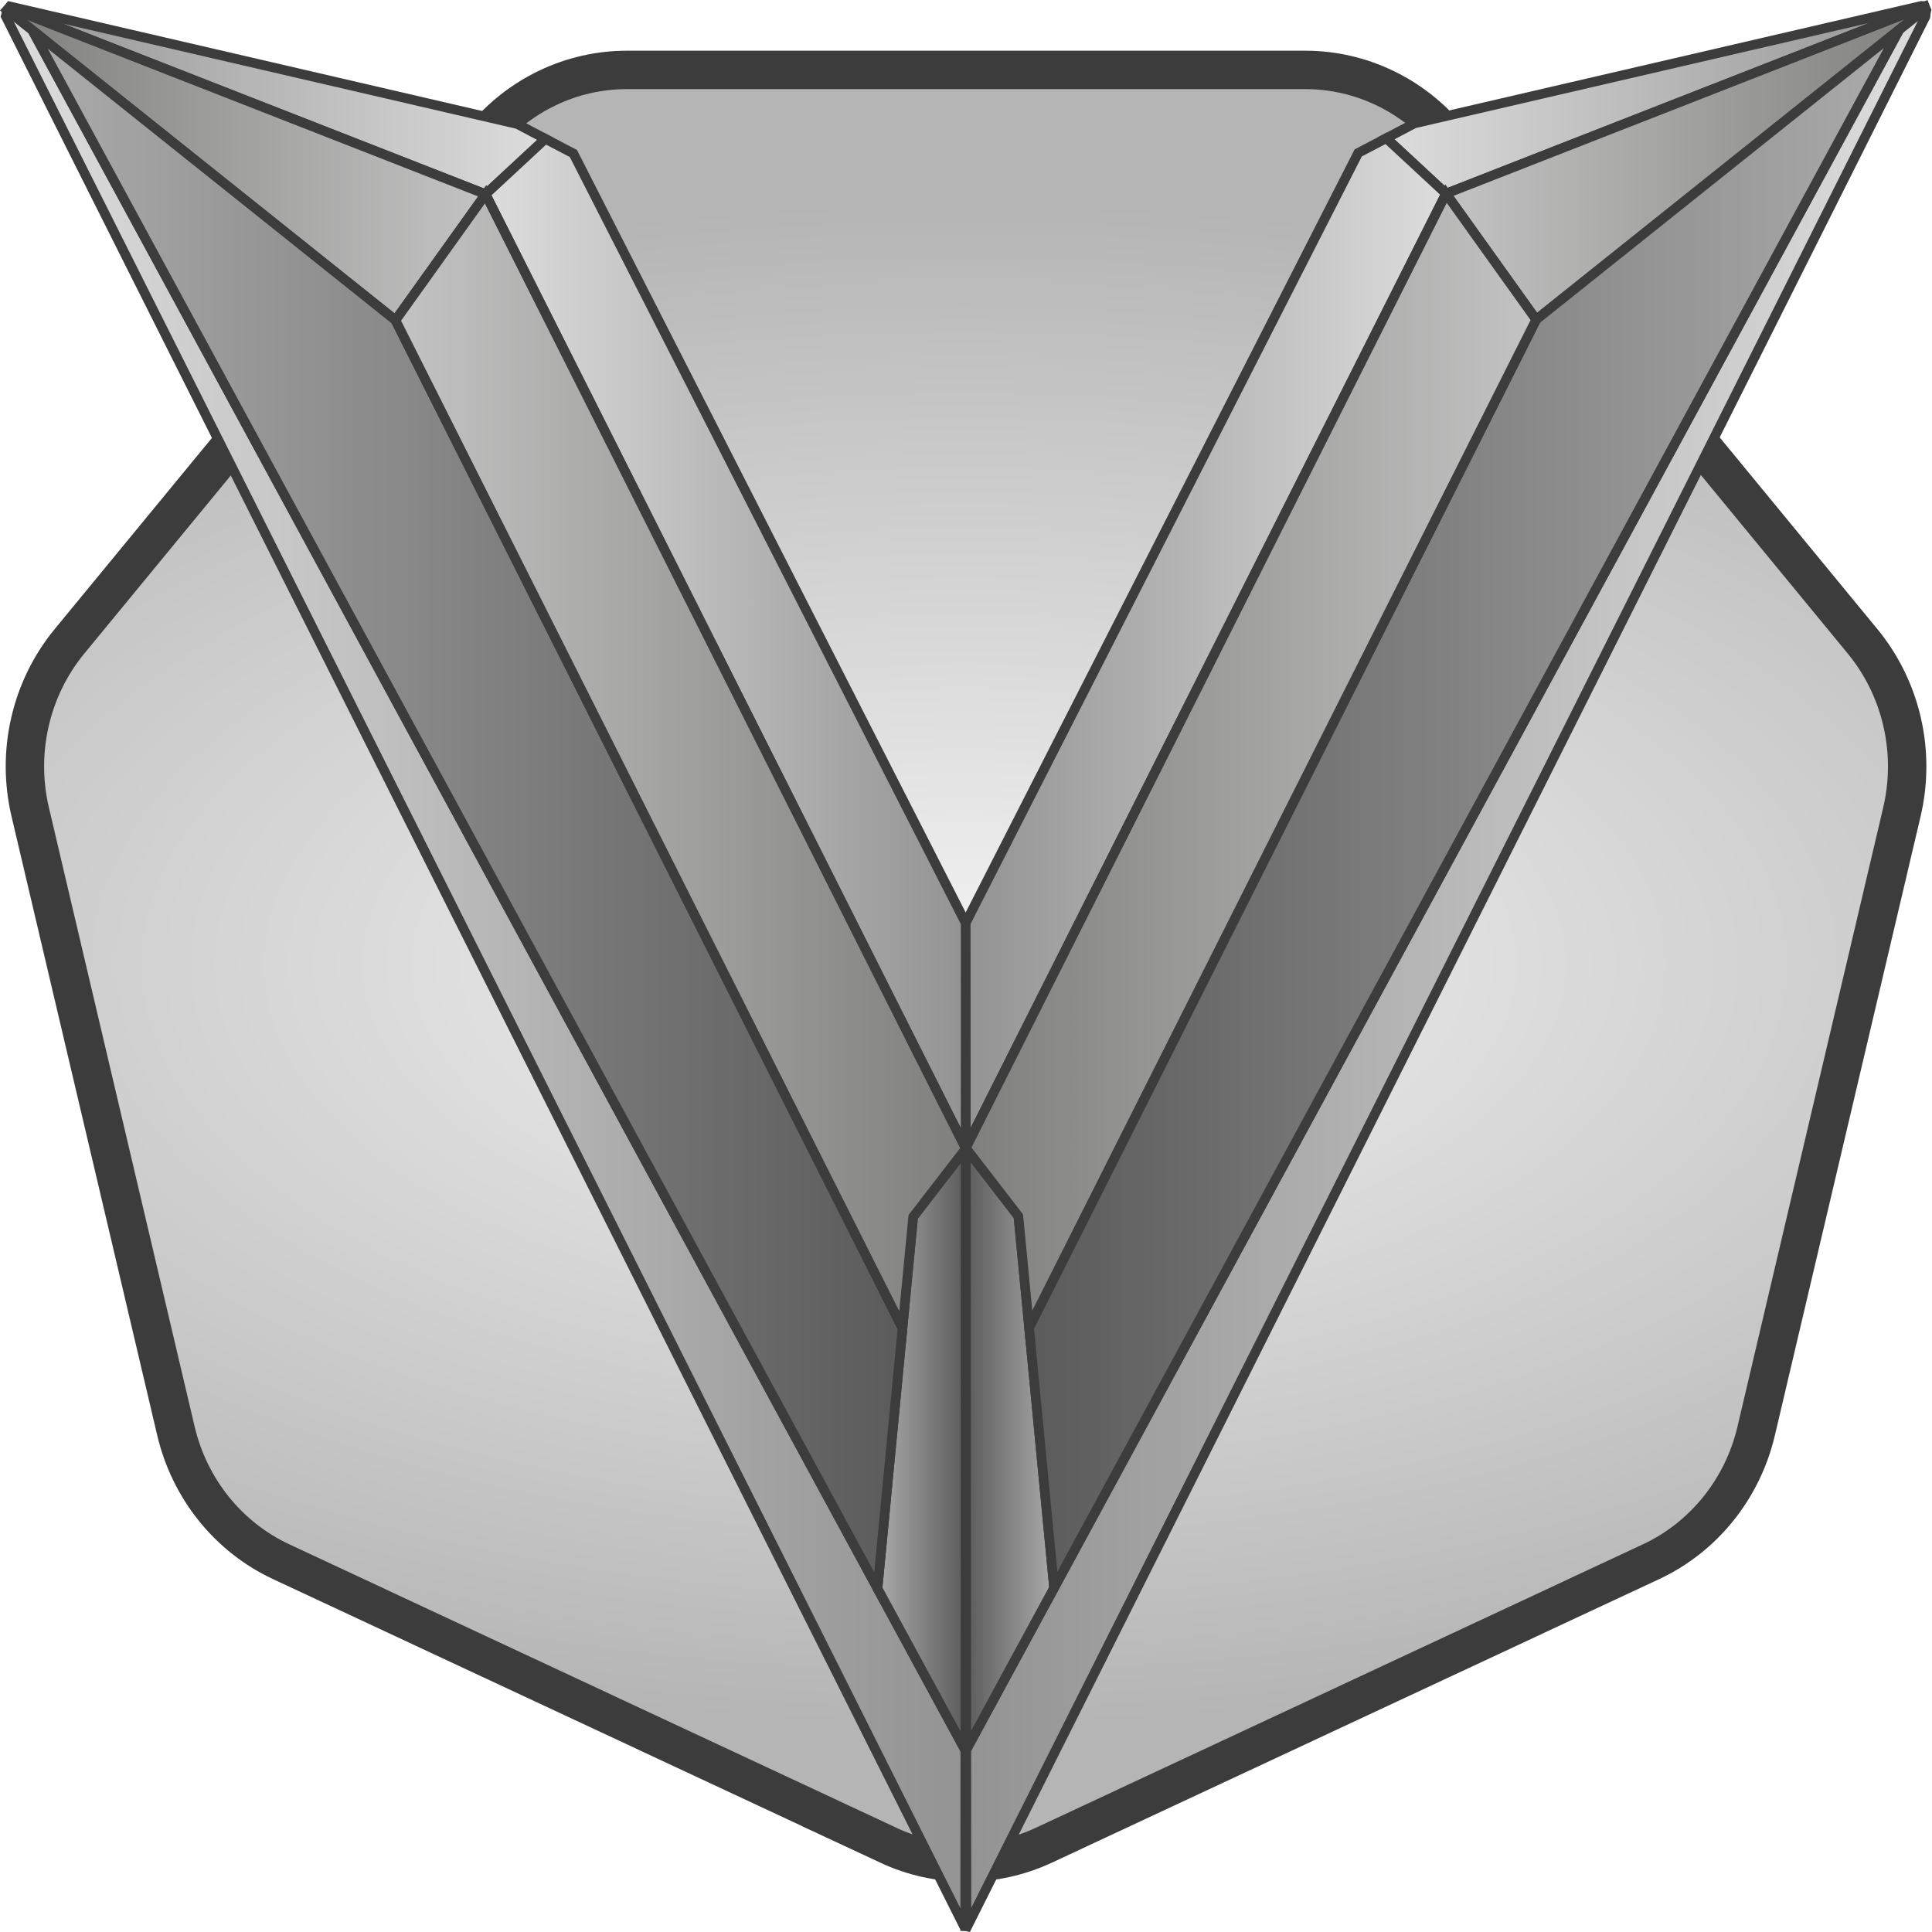
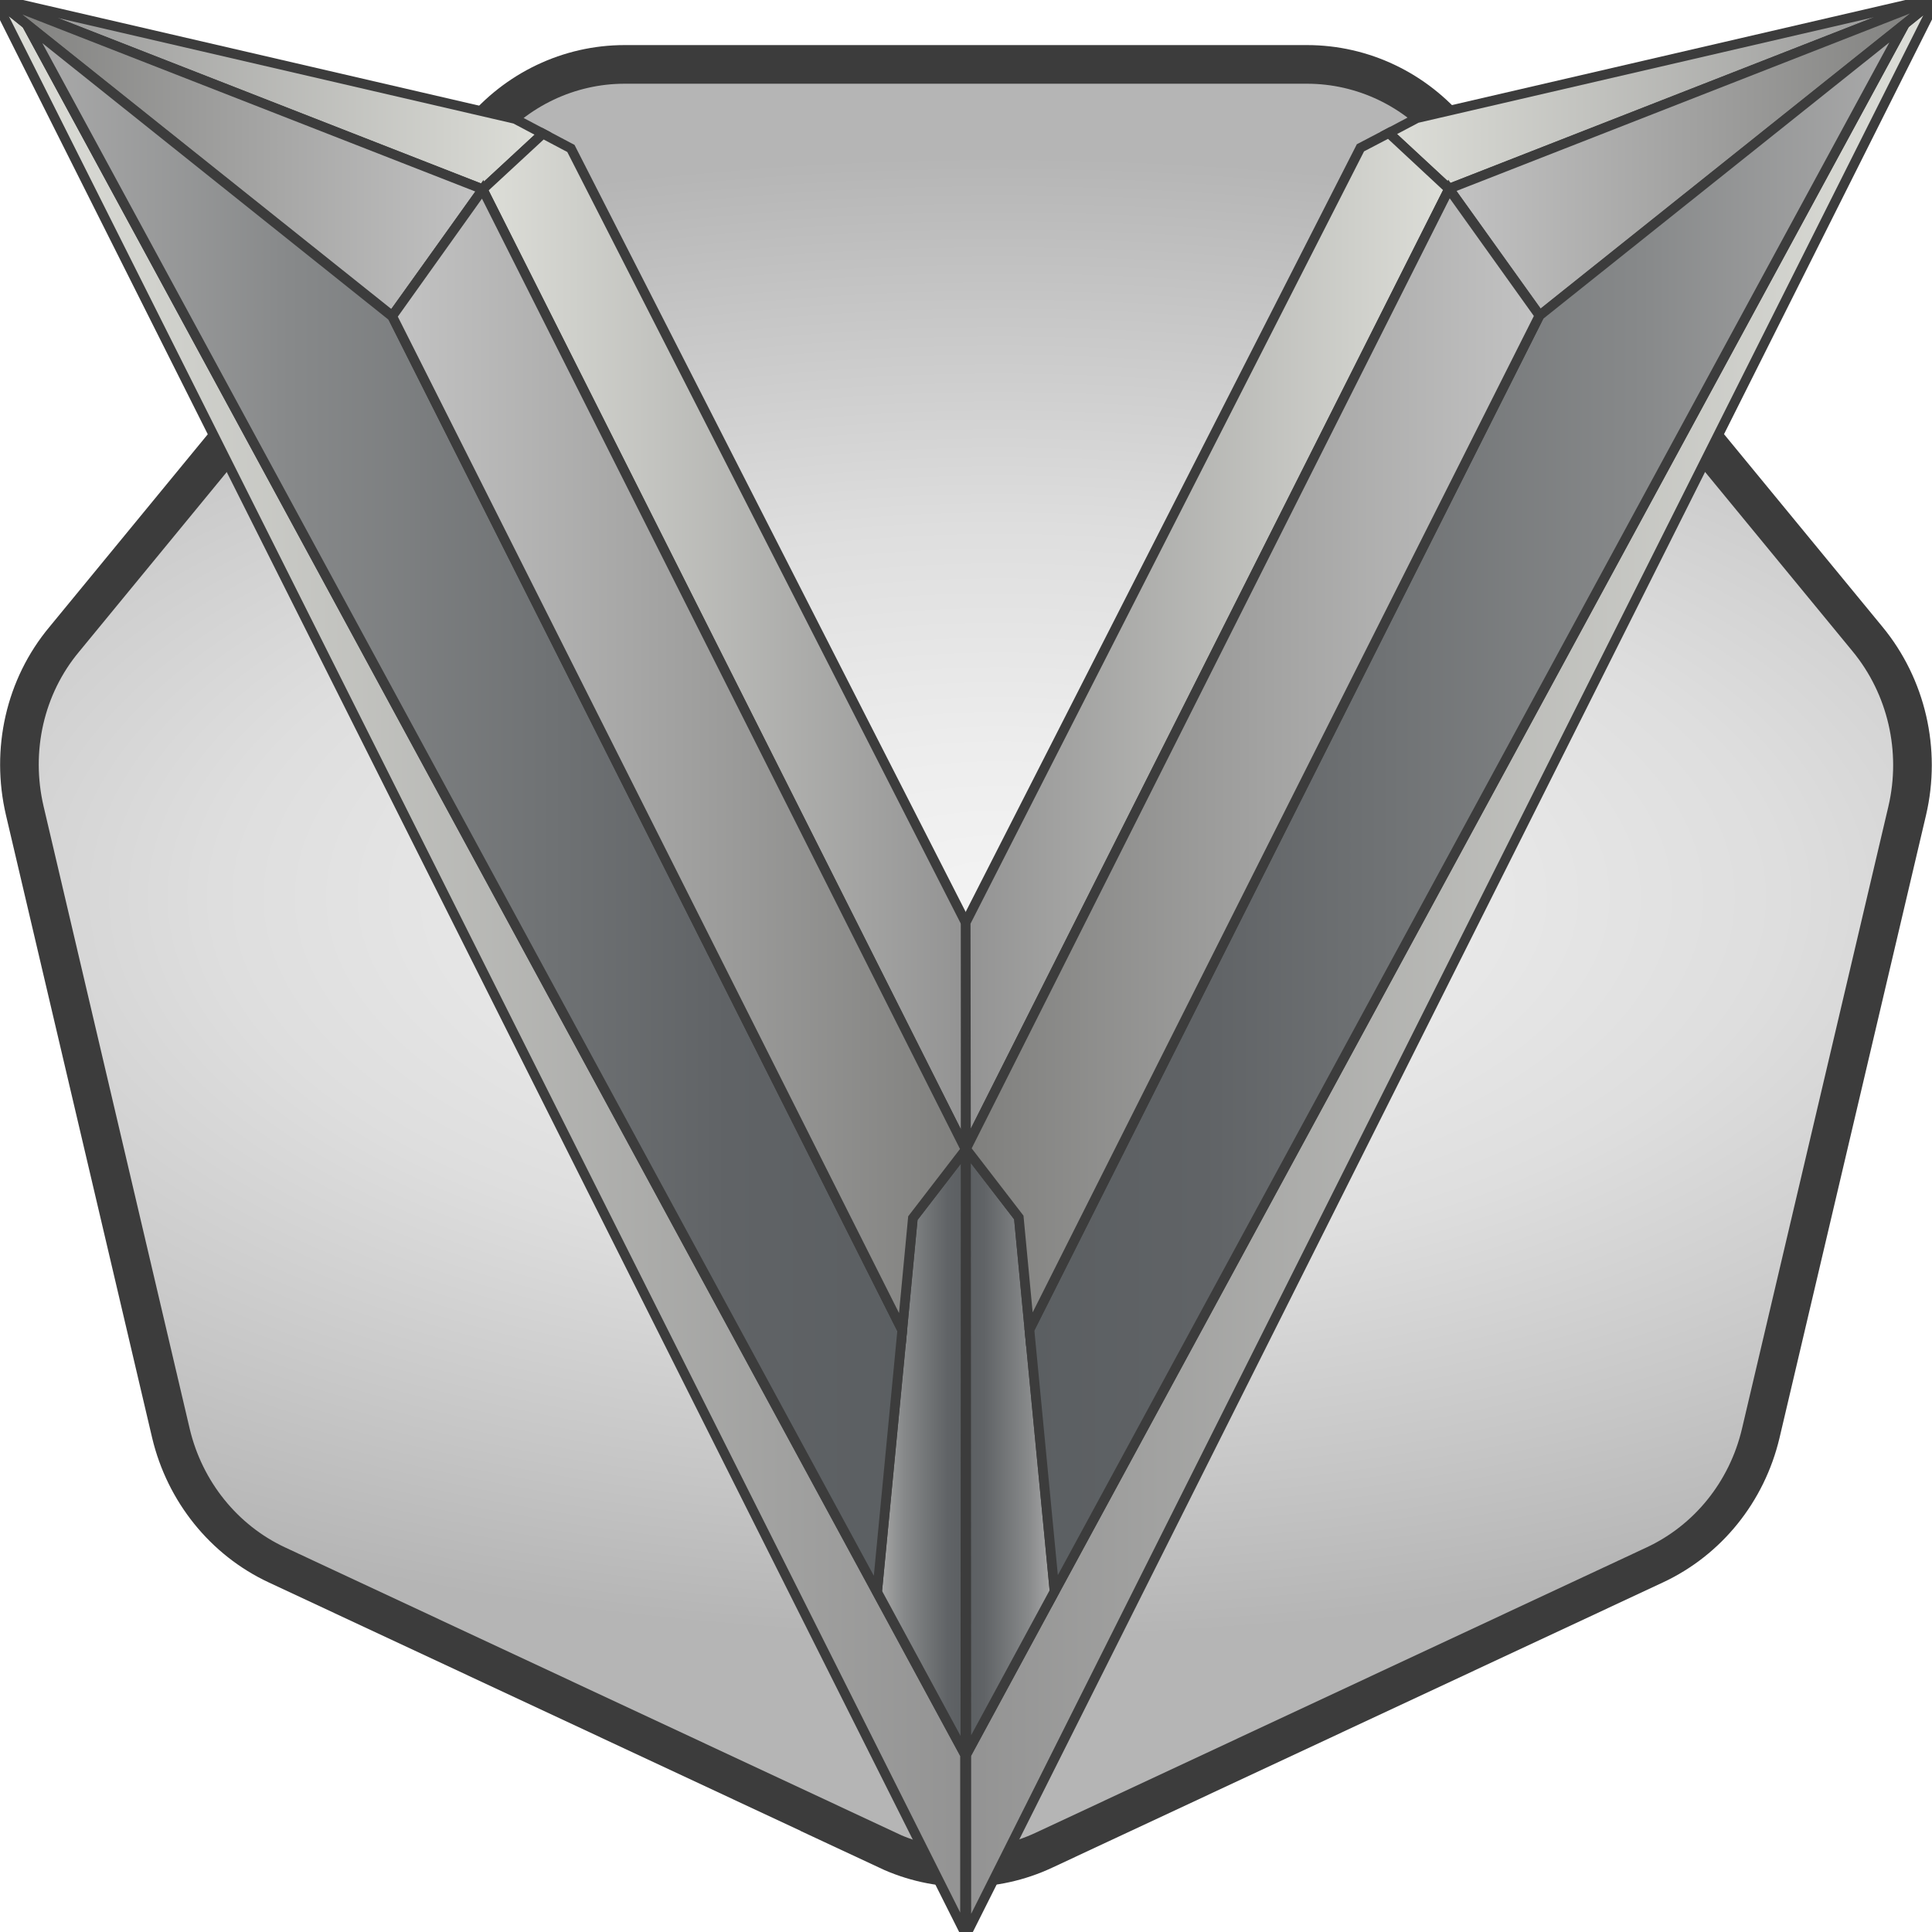
- <svg xmlns="http://www.w3.org/2000/svg" xmlns:xlink="http://www.w3.org/1999/xlink" id="Layer_1" viewBox="0 0 603.37 603.56">
+ <svg xmlns="http://www.w3.org/2000/svg" id="LOGO" version="1.1" viewBox="0 0 600 600">
  <defs>
-     <style>.cls-1{fill:url(#linear-gradient-12);}.cls-1,.cls-2,.cls-3,.cls-4,.cls-5,.cls-6,.cls-7,.cls-8,.cls-9,.cls-10,.cls-11,.cls-12,.cls-13,.cls-14,.cls-15{stroke:#3c3c3c;stroke-miterlimit:10;}.cls-1,.cls-2,.cls-3,.cls-4,.cls-5,.cls-7,.cls-8,.cls-9,.cls-10,.cls-11,.cls-12,.cls-13,.cls-14,.cls-15{stroke-width:3px;}.cls-2{fill:url(#linear-gradient-11);}.cls-3{fill:url(#linear-gradient);}.cls-4{fill:url(#linear-gradient-9);}.cls-5{fill:url(#linear-gradient-3);}.cls-6{fill:url(#radial-gradient);stroke-width:12px;}.cls-7{fill:url(#linear-gradient-2);}.cls-8{fill:url(#linear-gradient-7);}.cls-9{fill:url(#linear-gradient-13);}.cls-10{fill:url(#linear-gradient-4);}.cls-11{fill:url(#linear-gradient-6);}.cls-12{fill:url(#linear-gradient-5);}.cls-13{fill:url(#linear-gradient-8);}.cls-14{fill:url(#linear-gradient-10);}.cls-15{fill:url(#linear-gradient-14);}</style>
-     <radialGradient id="radial-gradient" cx="-264.19" cy="176.57" fx="-264.19" fy="176.57" r="255.81" gradientTransform="translate(-190.14 465.46) rotate(-180) scale(1.86 .93)" gradientUnits="userSpaceOnUse">
+     <style>
+       .st0 {
+         fill: url(#linear-gradient9);
+       }
+ 
+       .st0, .st1, .st2, .st3, .st4, .st5, .st6, .st7, .st8, .st9, .st10, .st11, .st12, .st13, .st14 {
+         stroke: #3c3c3c;
+         stroke-miterlimit: 10;
+       }
+ 
+       .st0, .st1, .st2, .st3, .st4, .st6, .st7, .st8, .st9, .st10, .st11, .st12, .st13, .st14 {
+         stroke-width: 3px;
+       }
+ 
+       .st1 {
+         fill: url(#linear-gradient6);
+       }
+ 
+       .st2 {
+         fill: url(#linear-gradient);
+       }
+ 
+       .st3 {
+         fill: url(#linear-gradient13);
+       }
+ 
+       .st4 {
+         fill: url(#linear-gradient2);
+       }
+ 
+       .st5 {
+         fill: url(#radial-gradient);
+         stroke-width: 12px;
+       }
+ 
+       .st6 {
+         fill: url(#linear-gradient3);
+       }
+ 
+       .st7 {
+         fill: url(#linear-gradient7);
+       }
+ 
+       .st8 {
+         fill: url(#linear-gradient4);
+       }
+ 
+       .st9 {
+         fill: url(#linear-gradient10);
+       }
+ 
+       .st10 {
+         fill: url(#linear-gradient1);
+       }
+ 
+       .st11 {
+         fill: url(#linear-gradient5);
+       }
+ 
+       .st12 {
+         fill: url(#linear-gradient12);
+       }
+ 
+       .st13 {
+         fill: url(#linear-gradient8);
+       }
+ 
+       .st14 {
+         fill: url(#linear-gradient11);
+       }
+     </style>
+     <radialGradient id="radial-gradient" cx="-1432.2" cy="7" fx="-1432.2" fy="7" r="255.8" gradientTransform="translate(-2410.9 284.9) rotate(-180) scale(1.9 .9)" gradientUnits="userSpaceOnUse">
      <stop offset="0" stop-color="#f3f3f3" />
+       <stop offset=".2" stop-color="#ededed" />
+       <stop offset=".5" stop-color="#dedede" />
+       <stop offset=".8" stop-color="#c6c6c6" />
      <stop offset="1" stop-color="#b5b5b5" />
    </radialGradient>
-     <linearGradient id="linear-gradient" x1="-.13" y1="464.08" x2="170.36" y2="464.08" gradientTransform="translate(0 495.43) scale(1 -1)" gradientUnits="userSpaceOnUse">
+     <linearGradient id="linear-gradient" x1="-1.9" y1="296.3" x2="168.6" y2="296.3" gradientTransform="translate(0 325.8) scale(1 -1)" gradientUnits="userSpaceOnUse">
      <stop offset="0" stop-color="#939393" />
-       <stop offset="1" stop-color="#ddd" />
+       <stop offset="1" stop-color="#ddded8" />
    </linearGradient>
-     <linearGradient id="linear-gradient-2" x1="151.7" y1="294.34" x2="301.74" y2="294.34" gradientTransform="translate(0 495.43) scale(1 -1)" gradientUnits="userSpaceOnUse">
-       <stop offset="0" stop-color="#ddd" />
+     <linearGradient id="linear-gradient1" x1="149.9" y1="126.5" x2="300" y2="126.5" gradientTransform="translate(0 325.8) scale(1 -1)" gradientUnits="userSpaceOnUse">
+       <stop offset="0" stop-color="#ddded8" />
      <stop offset="1" stop-color="#939393" />
    </linearGradient>
-     <linearGradient id="linear-gradient-3" x1="-.13" y1="192.99" x2="301.57" y2="192.99" xlink:href="#linear-gradient-2" />
-     <linearGradient id="linear-gradient-4" x1="274.14" y1="42.6" x2="301.7" y2="42.6" gradientTransform="translate(0 495.43) scale(1 -1)" gradientUnits="userSpaceOnUse">
+     <linearGradient id="linear-gradient2" x1="-1.9" y1="25.2" x2="299.8" y2="25.2" gradientTransform="translate(0 325.8) scale(1 -1)" gradientUnits="userSpaceOnUse">
+       <stop offset="0" stop-color="#ddded8" />
+       <stop offset="1" stop-color="#939393" />
+     </linearGradient>
+     <linearGradient id="linear-gradient3" x1="272.4" y1="-125.2" x2="299.9" y2="-125.2" gradientTransform="translate(0 325.8) scale(1 -1)" gradientUnits="userSpaceOnUse">
      <stop offset="0" stop-color="#ababab" />
-       <stop offset="1" stop-color="#5b5b5b" />
+       <stop offset=".3" stop-color="#87898a" />
+       <stop offset=".6" stop-color="#6f7274" />
+       <stop offset=".8" stop-color="#606366" />
+       <stop offset="1" stop-color="#5b5f62" />
    </linearGradient>
-     <linearGradient id="linear-gradient-5" x1="-.13" y1="444.2" x2="151.7" y2="444.2" gradientTransform="translate(0 495.43) scale(1 -1)" gradientUnits="userSpaceOnUse">
+     <linearGradient id="linear-gradient4" x1="-1.9" y1="276.4" x2="149.9" y2="276.4" gradientTransform="translate(0 325.8) scale(1 -1)" gradientUnits="userSpaceOnUse">
      <stop offset="0" stop-color="#7f7f7d" />
      <stop offset="1" stop-color="#c3c3c3" />
    </linearGradient>
-     <linearGradient id="linear-gradient-6" x1="10.07" y1="242.61" x2="281.94" y2="242.61" xlink:href="#linear-gradient-4" />
-     <linearGradient id="linear-gradient-7" x1="123.55" y1="257.62" x2="301.7" y2="257.62" gradientTransform="translate(0 495.43) scale(1 -1)" gradientUnits="userSpaceOnUse">
+     <linearGradient id="linear-gradient5" x1="8.3" y1="74.8" x2="280.2" y2="74.8" gradientTransform="translate(0 325.8) scale(1 -1)" gradientUnits="userSpaceOnUse">
+       <stop offset="0" stop-color="#ababab" />
+       <stop offset=".3" stop-color="#87898a" />
+       <stop offset=".6" stop-color="#6f7274" />
+       <stop offset=".8" stop-color="#606366" />
+       <stop offset="1" stop-color="#5b5f62" />
+     </linearGradient>
+     <linearGradient id="linear-gradient6" x1="121.8" y1="89.8" x2="299.9" y2="89.8" gradientTransform="translate(0 325.8) scale(1 -1)" gradientUnits="userSpaceOnUse">
      <stop offset="0" stop-color="#c3c3c3" />
      <stop offset="1" stop-color="#7f7f7d" />
    </linearGradient>
-     <linearGradient id="linear-gradient-8" x1="433.07" y1="464.27" x2="603.58" y2="464.27" xlink:href="#linear-gradient-2" />
-     <linearGradient id="linear-gradient-9" x1="301.7" y1="294.53" x2="451.74" y2="294.53" xlink:href="#linear-gradient" />
-     <linearGradient id="linear-gradient-10" x1="301.87" y1="193.16" x2="603.58" y2="193.16" xlink:href="#linear-gradient" />
-     <linearGradient id="linear-gradient-11" x1="301.74" y1="42.79" x2="329.29" y2="42.79" gradientTransform="translate(0 495.43) scale(1 -1)" gradientUnits="userSpaceOnUse">
-       <stop offset="0" stop-color="#5b5b5b" />
+     <linearGradient id="linear-gradient7" x1="431.3" y1="296.5" x2="601.8" y2="296.5" gradientTransform="translate(0 325.8) scale(1 -1)" gradientUnits="userSpaceOnUse">
+       <stop offset="0" stop-color="#ddded8" />
+       <stop offset="1" stop-color="#939393" />
+     </linearGradient>
+     <linearGradient id="linear-gradient8" x1="299.9" y1="126.7" x2="450" y2="126.7" gradientTransform="translate(0 325.8) scale(1 -1)" gradientUnits="userSpaceOnUse">
+       <stop offset="0" stop-color="#939393" />
+       <stop offset="1" stop-color="#ddded8" />
+     </linearGradient>
+     <linearGradient id="linear-gradient9" x1="300.1" y1="25.3" x2="601.8" y2="25.3" gradientTransform="translate(0 325.8) scale(1 -1)" gradientUnits="userSpaceOnUse">
+       <stop offset="0" stop-color="#939393" />
+       <stop offset="1" stop-color="#ddded8" />
+     </linearGradient>
+     <linearGradient id="linear-gradient10" x1="300" y1="-125" x2="327.5" y2="-125" gradientTransform="translate(0 325.8) scale(1 -1)" gradientUnits="userSpaceOnUse">
+       <stop offset="0" stop-color="#5b5f62" />
+       <stop offset=".2" stop-color="#606366" />
+       <stop offset=".4" stop-color="#6f7274" />
+       <stop offset=".7" stop-color="#87898a" />
      <stop offset="1" stop-color="#ababab" />
    </linearGradient>
-     <linearGradient id="linear-gradient-12" x1="451.74" y1="444.51" x2="603.58" y2="444.51" xlink:href="#linear-gradient-7" />
-     <linearGradient id="linear-gradient-13" x1="321.49" y1="242.8" x2="593.38" y2="242.8" xlink:href="#linear-gradient-11" />
-     <linearGradient id="linear-gradient-14" x1="301.74" y1="257.81" x2="479.9" y2="257.81" xlink:href="#linear-gradient-5" />
+     <linearGradient id="linear-gradient11" x1="450" y1="276.7" x2="601.8" y2="276.7" gradientTransform="translate(0 325.8) scale(1 -1)" gradientUnits="userSpaceOnUse">
+       <stop offset="0" stop-color="#c3c3c3" />
+       <stop offset="1" stop-color="#7f7f7d" />
+     </linearGradient>
+     <linearGradient id="linear-gradient12" x1="319.7" y1="75" x2="591.6" y2="75" gradientTransform="translate(0 325.8) scale(1 -1)" gradientUnits="userSpaceOnUse">
+       <stop offset="0" stop-color="#5b5f62" />
+       <stop offset=".2" stop-color="#606366" />
+       <stop offset=".4" stop-color="#6f7274" />
+       <stop offset=".7" stop-color="#87898a" />
+       <stop offset="1" stop-color="#ababab" />
+     </linearGradient>
+     <linearGradient id="linear-gradient13" x1="300" y1="90" x2="478.1" y2="90" gradientTransform="translate(0 325.8) scale(1 -1)" gradientUnits="userSpaceOnUse">
+       <stop offset="0" stop-color="#7f7f7d" />
+       <stop offset="1" stop-color="#c3c3c3" />
+     </linearGradient>
  </defs>
-   <path class="cls-6" d="M277.49,576.43l-189.68-88.56c-16.47-7.69-28.59-22.75-32.85-40.84L9.44,253.67c-4.42-18.76.14-38.57,12.26-53.31L150.94,43.25c11.17-13.58,27.59-21.41,44.89-21.41h211.93c17.3,0,33.71,7.83,44.89,21.42l129.24,157.12c12.12,14.74,16.68,34.55,12.26,53.31l-45.52,193.36c-4.25,18.08-16.38,33.15-32.85,40.84l-189.68,88.56c-15.45,7.21-33.16,7.21-48.61,0h.02Z" />
-   <path class="cls-3" d="M161.62,38.76L3.16,2.02c-.1.14-.19.28-.29.41l148.83,58.25,18.67-17.31-8.74-4.61h0Z" />
-   <polygon class="cls-7" points="301.74 288.49 301.7 358.82 151.7 60.68 170.36 43.37 179.13 47.96 301.74 288.49" />
-   <path class="cls-5" d="M301.53,601.73l.04-54.93-27.43-50.56L10.07,9.4,2.25,3.16s-.06.05-.08.07c-.08.63-.21,1.24-.38,1.84l299.33,596.61c.15.01.29.03.43.05h-.01Z" />
-   <polygon class="cls-10" points="301.7 358.86 301.57 546.8 274.14 496.24 281.94 414.94 285.28 380.14 301.7 358.86" />
-   <path class="cls-12" d="M2.87,2.43c-.19.25-.4.5-.62.72l7.82,6.24,113.46,90.63.02.02,28.15-39.37L2.87,2.43Z" />
-   <polygon class="cls-11" points="281.94 414.94 274.14 496.24 10.07 9.4 123.53 100.03 123.55 100.05 281.94 414.94" />
-   <polygon class="cls-8" points="301.7 358.82 301.7 358.86 285.28 380.14 281.94 414.94 123.55 100.05 151.7 60.68 301.7 358.82" />
-   <path class="cls-13" d="M600.24,1.84l-158.42,36.73-8.74,4.61,18.67,17.31L601.24,1.98s0-.03-.01-.04c-.34-.02-.66-.05-.98-.1h-.01Z" />
-   <polygon class="cls-4" points="301.7 288.3 301.74 358.63 451.74 60.49 433.07 43.18 424.31 47.77 301.7 288.3" />
-   <path class="cls-14" d="M601.52,2.71l-8.14,6.5-264.07,486.85-27.43,50.56.04,55.18c.08.02.17.02.26.04L601.51,5.18c.04-.66.13-1.31.28-1.95-.09-.18-.19-.34-.27-.52Z" />
-   <polygon class="cls-2" points="301.74 358.67 301.87 546.61 329.29 496.05 321.49 414.75 318.15 379.95 301.74 358.67" />
-   <path class="cls-1" d="M601.24,1.98l-149.49,58.51,28.15,39.37.02-.02,113.46-90.63,8.14-6.5c-.1-.24-.2-.48-.28-.73Z" />
-   <polygon class="cls-9" points="321.49 414.75 329.29 496.05 593.38 9.21 479.92 99.84 479.9 99.86 321.49 414.75" />
-   <polygon class="cls-15" points="301.74 358.63 301.74 358.67 318.15 379.95 321.49 414.75 479.9 99.86 451.74 60.49 301.74 358.63" />
+   <path class="st5" d="M275.7,574.6l-189.7-88.6c-16.5-7.7-28.6-22.8-32.9-40.8L7.7,251.8c-4.4-18.8,0-38.6,12.3-53.3L149.1,41.4c11.2-13.6,27.6-21.4,44.9-21.4h211.9c17.3,0,33.7,7.8,44.9,21.4l129.2,157.1c12.1,14.7,16.7,34.5,12.3,53.3l-45.5,193.4c-4.3,18.1-16.4,33.1-32.9,40.8l-189.7,88.6c-15.4,7.2-33.2,7.2-48.6,0h.1Z" />
+   <g>
+     <path class="st2" d="M159.8,36.9L1.4.2c-.1.1-.2.3-.3.4l148.8,58.2,18.7-17.3-8.7-4.6h-.1Z" />
+     <polygon class="st10" points="300 286.7 299.9 357 149.9 58.8 168.6 41.5 177.3 46.1 300 286.7" />
+     <path class="st4" d="M299.7,599.9v-54.9l-27.4-50.6L8.3,7.6.5,1.3h0c0,.6-.2,1.2-.4,1.8l299.3,596.6h.4v.2h0Z" />
+     <polygon class="st6" points="299.9 357 299.8 545 272.4 494.4 280.2 413.1 283.5 378.3 299.9 357" />
+     <path class="st8" d="M1.1.6c-.2.2-.4.5-.6.7l7.8,6.2,113.5,90.6h0l28.2-39.3L1.1.6Z" />
+     <polygon class="st11" points="280.2 413.1 272.4 494.4 8.3 7.6 121.7 98.2 121.8 98.2 280.2 413.1" />
+     <polygon class="st1" points="299.9 357 299.9 357 283.5 378.3 280.2 413.1 121.8 98.2 149.9 58.8 299.9 357" />
+     <path class="st7" d="M598.4,0l-158.4,36.7-8.7,4.6,18.7,17.3L599.5.1h-1.1Z" />
+     <polygon class="st13" points="299.9 286.5 300 356.8 450 58.7 431.3 41.3 422.5 45.9 299.9 286.5" />
+     <path class="st0" d="M599.7.9l-8.1,6.5-264.1,486.9-27.4,50.6v55.2h.3L599.7,3.3c0-.7,0-1.3.3-1.9,0-.2-.2-.3-.3-.5Z" />
+     <polygon class="st9" points="300 356.8 300.1 544.8 327.5 494.2 319.7 412.9 316.4 378.1 300 356.8" />
+     <path class="st14" d="M599.5.1l-149.5,58.5,28.2,39.4h0L591.6,7.4l8.1-6.5c0-.2-.2-.5-.3-.7h.1Z" />
+     <polygon class="st12" points="319.7 412.9 327.5 494.2 591.6 7.4 478.1 98 478.1 98 319.7 412.9" />
+     <polygon class="st3" points="300 356.8 300 356.8 316.4 378.1 319.7 412.9 478.1 98 450 58.7 300 356.8" />
+   </g>
</svg>
